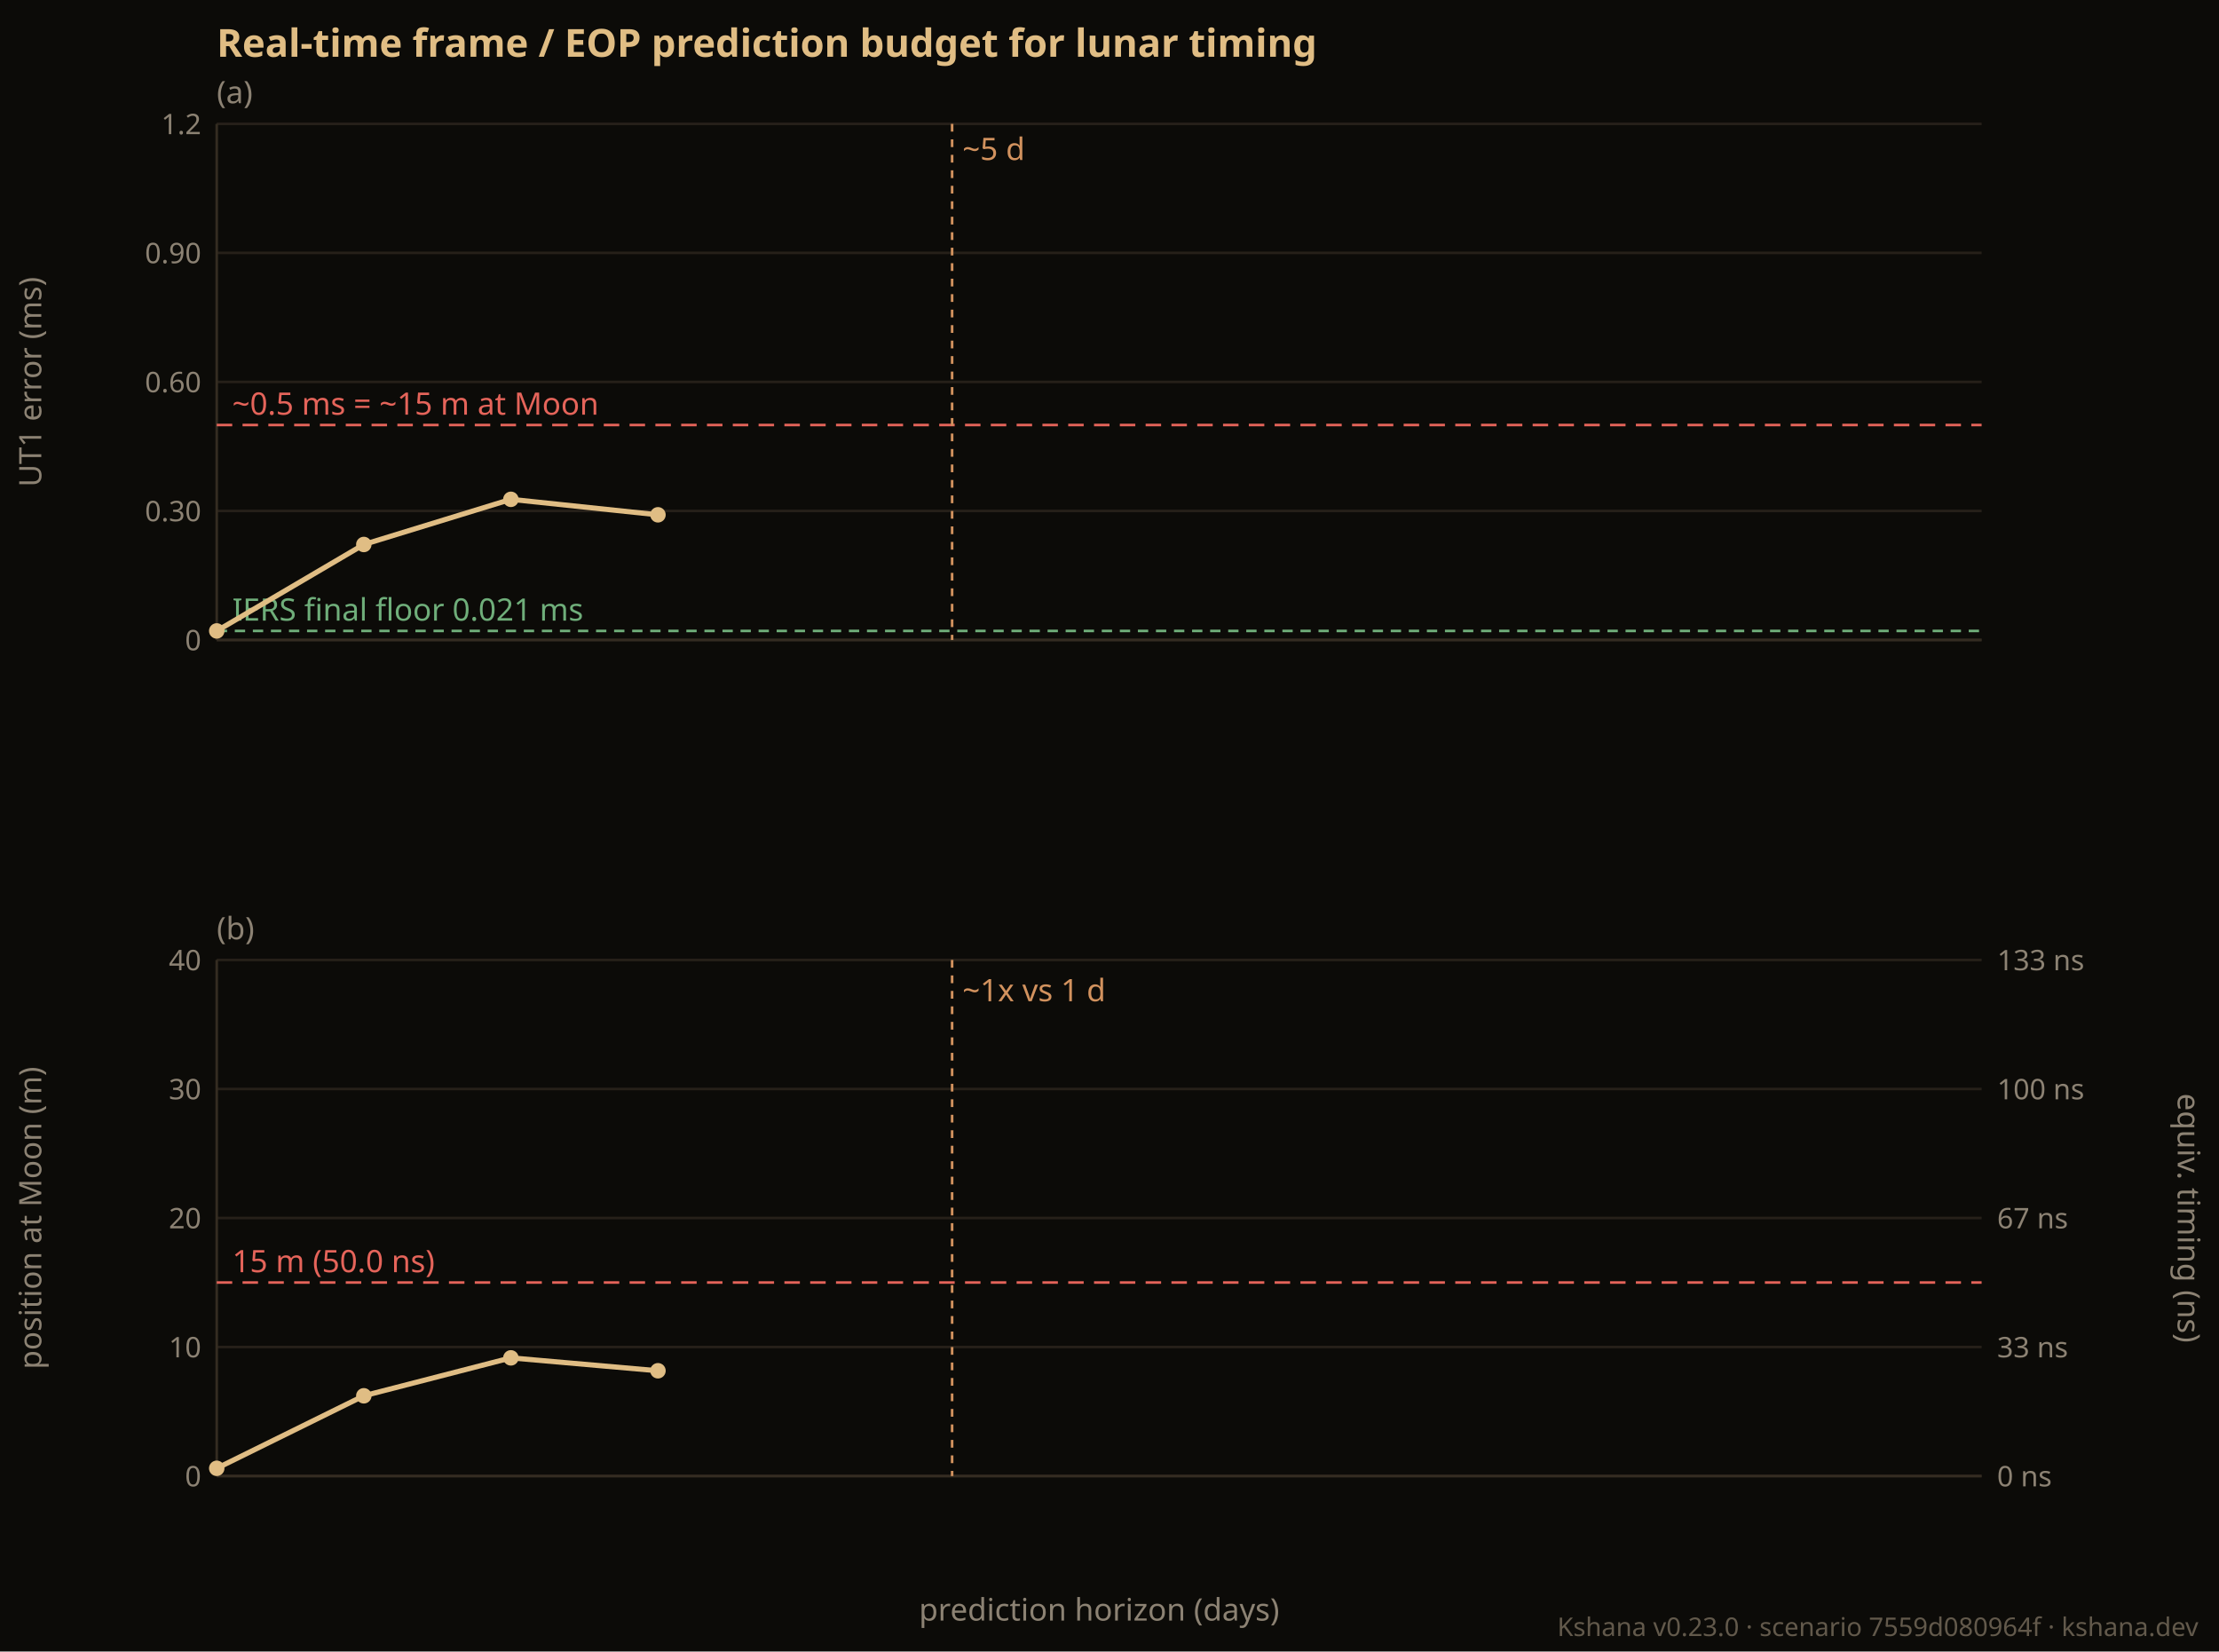
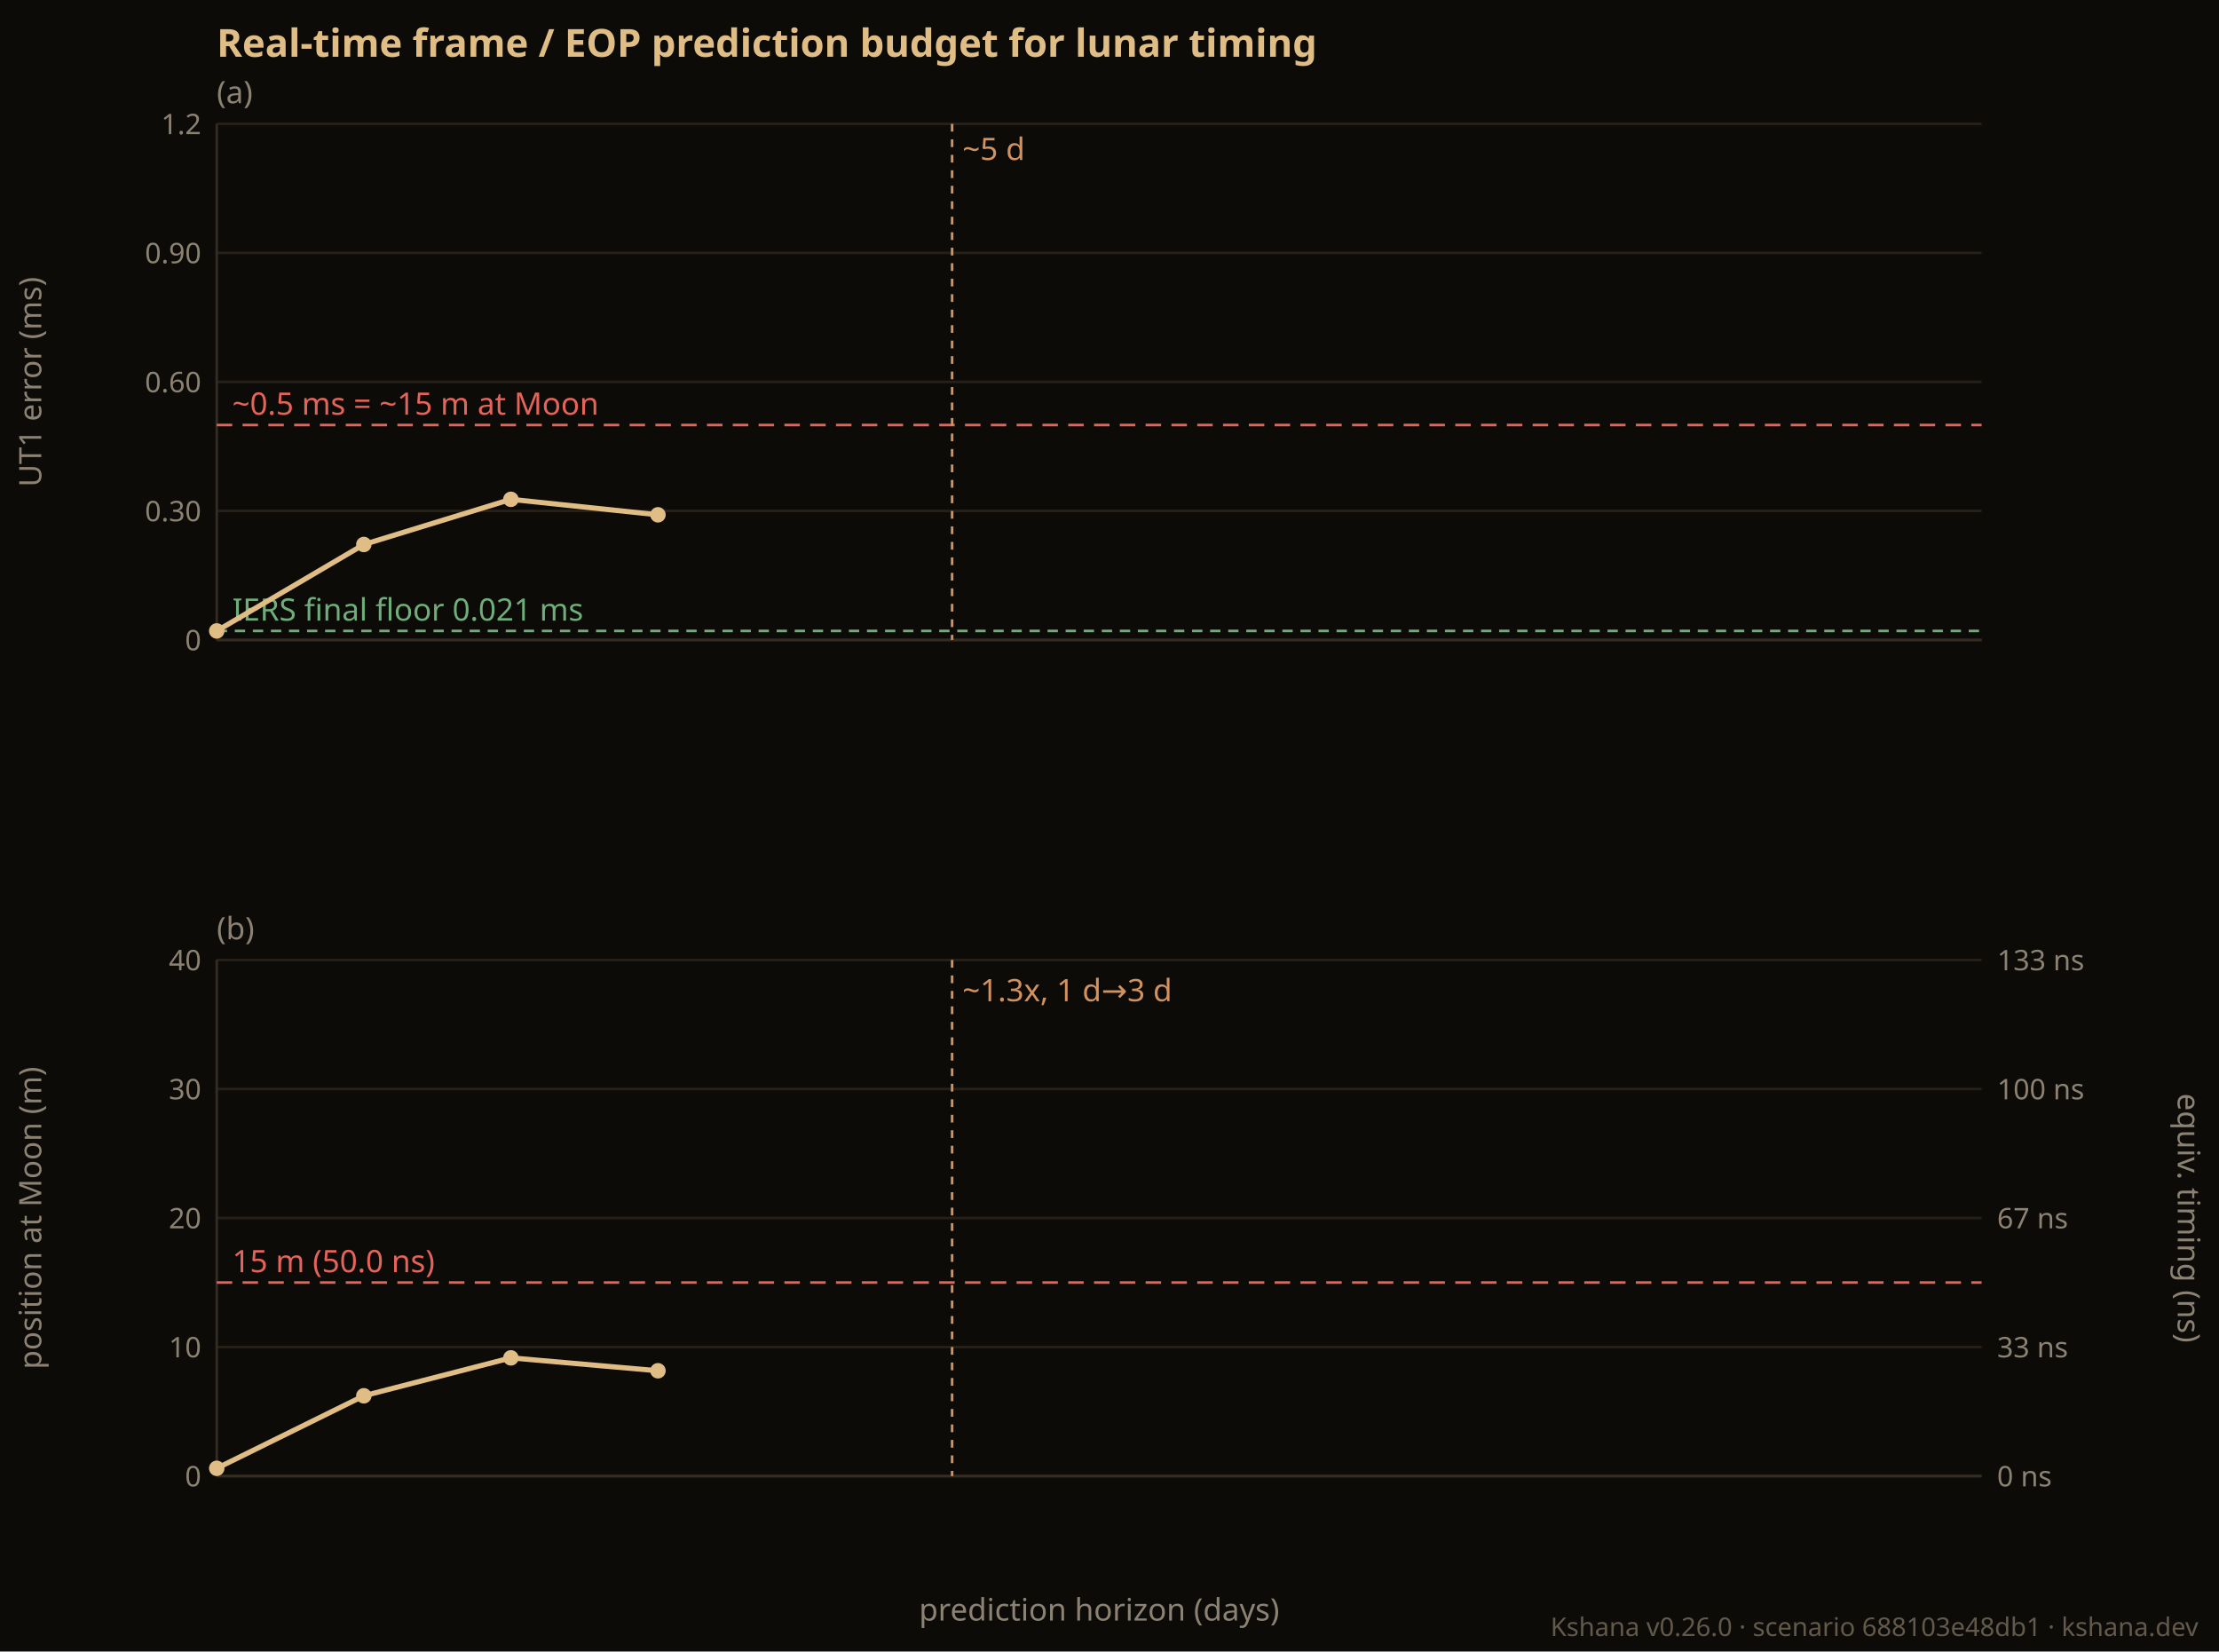
<svg xmlns="http://www.w3.org/2000/svg" width="860" height="640" font-family="sans-serif" font-size="12" fill="#bcb3a3">
  <rect width="860" height="640" fill="#0c0b08" />
  <text x="84" y="22" font-size="15" font-weight="bold" fill="#e0bd84">Real-time frame / EOP prediction budget for lunar timing</text>
  <line x1="84" y1="248.0" x2="768" y2="248.0" stroke="#262019" />
  <text x="78" y="252.0" text-anchor="end" fill="#8c8273" font-size="11">0</text>
  <line x1="84" y1="198.0" x2="768" y2="198.0" stroke="#262019" />
  <text x="78" y="202.0" text-anchor="end" fill="#8c8273" font-size="11">0.30</text>
  <line x1="84" y1="148.0" x2="768" y2="148.0" stroke="#262019" />
  <text x="78" y="152.0" text-anchor="end" fill="#8c8273" font-size="11">0.60</text>
  <line x1="84" y1="98.0" x2="768" y2="98.0" stroke="#262019" />
  <text x="78" y="102.0" text-anchor="end" fill="#8c8273" font-size="11">0.90</text>
  <line x1="84" y1="48.0" x2="768" y2="48.0" stroke="#262019" />
  <text x="78" y="52.0" text-anchor="end" fill="#8c8273" font-size="11">1.2</text>
  <text x="16" y="148.0" text-anchor="middle" fill="#8c8273" font-size="12" transform="rotate(-90 16 148.0)">UT1 error (ms)</text>
  <line x1="84" y1="48" x2="84" y2="248" stroke="#342c21" />
  <line x1="84" y1="248" x2="768" y2="248" stroke="#342c21" />
  <text x="84" y="40" fill="#8c8273">(a)</text>
  <line x1="84" y1="244.5" x2="768" y2="244.5" stroke="#6fae7a" stroke-dasharray="4 3" />
  <text x="90" y="240.5" fill="#6fae7a">IERS final floor 0.021 ms</text>
  <line x1="84" y1="164.7" x2="768" y2="164.7" stroke="#e5645a" stroke-dasharray="6 4" />
  <text x="90" y="160.7" fill="#e5645a">~0.5 ms = ~15 m at Moon</text>
  <line x1="369.0" y1="48" x2="369.0" y2="248" stroke="#d2925e" stroke-dasharray="3 3" />
  <text x="373.0" y="62" fill="#d2925e">~5 d</text>
  <polyline fill="none" stroke="#e0bd84" stroke-width="2" points="84.0,244.5 141.0,211.0 198.0,193.5 255.0,199.5" />
  <circle cx="84.0" cy="244.5" r="3" fill="#e0bd84" />
  <circle cx="141.0" cy="211.0" r="3" fill="#e0bd84" />
  <circle cx="198.0" cy="193.5" r="3" fill="#e0bd84" />
  <circle cx="255.0" cy="199.5" r="3" fill="#e0bd84" />
  <line x1="84" y1="572.0" x2="768" y2="572.0" stroke="#262019" />
  <text x="78" y="576.0" text-anchor="end" fill="#8c8273" font-size="11">0</text>
  <line x1="84" y1="522.0" x2="768" y2="522.0" stroke="#262019" />
  <text x="78" y="526.0" text-anchor="end" fill="#8c8273" font-size="11">10</text>
  <line x1="84" y1="472.0" x2="768" y2="472.0" stroke="#262019" />
  <text x="78" y="476.0" text-anchor="end" fill="#8c8273" font-size="11">20</text>
  <line x1="84" y1="422.0" x2="768" y2="422.0" stroke="#262019" />
  <text x="78" y="426.0" text-anchor="end" fill="#8c8273" font-size="11">30</text>
  <line x1="84" y1="372.0" x2="768" y2="372.0" stroke="#262019" />
  <text x="78" y="376.0" text-anchor="end" fill="#8c8273" font-size="11">40</text>
  <text x="16" y="472.0" text-anchor="middle" fill="#8c8273" font-size="12" transform="rotate(-90 16 472.0)">position at Moon (m)</text>
  <line x1="84" y1="372" x2="84" y2="572" stroke="#342c21" />
  <line x1="84" y1="572" x2="768" y2="572" stroke="#342c21" />
  <text x="84" y="364" fill="#8c8273">(b)</text>
  <text x="774" y="576.0" text-anchor="start" fill="#8c8273" font-size="11">0 ns</text>
  <text x="774" y="526.0" text-anchor="start" fill="#8c8273" font-size="11">33 ns</text>
  <text x="774" y="476.0" text-anchor="start" fill="#8c8273" font-size="11">67 ns</text>
  <text x="774" y="426.0" text-anchor="start" fill="#8c8273" font-size="11">100 ns</text>
  <text x="774" y="376.0" text-anchor="start" fill="#8c8273" font-size="11">133 ns</text>
  <text x="844" y="472.0" text-anchor="middle" fill="#8c8273" font-size="12" transform="rotate(90 844 472.0)">equiv. timing (ns)</text>
  <line x1="84" y1="497.0" x2="768" y2="497.0" stroke="#e5645a" stroke-dasharray="6 4" />
  <text x="90" y="493.0" fill="#e5645a">15 m (50.0 ns)</text>
  <line x1="369.0" y1="372" x2="369.0" y2="572" stroke="#d2925e" stroke-dasharray="3 3" />
  <polyline fill="none" stroke="#e0bd84" stroke-width="2" points="84.0,569.0 141.0,540.9 198.0,526.2 255.0,531.2" />
  <circle cx="84.0" cy="569.0" r="3" fill="#e0bd84" />
  <circle cx="141.0" cy="540.9" r="3" fill="#e0bd84" />
  <circle cx="198.0" cy="526.2" r="3" fill="#e0bd84" />
  <circle cx="255.0" cy="531.2" r="3" fill="#e0bd84" />
-   <text x="373.0" y="388" fill="#d2925e">~1x vs 1 d</text>
+   <text x="373.0" y="388" fill="#d2925e">~1.3x, 1 d→3 d</text>
  <text x="426" y="628" text-anchor="middle" fill="#8c8273">prediction horizon (days)</text>
-   <text x="852" y="634" text-anchor="end" fill="#62594b" font-size="10" font-family="sans-serif">Kshana v0.23.0 · scenario 7559d080964f · kshana.dev</text>
+   <text x="852" y="634" text-anchor="end" fill="#62594b" font-size="10" font-family="sans-serif">Kshana v0.26.0 · scenario 688103e48db1 · kshana.dev</text>
</svg>
